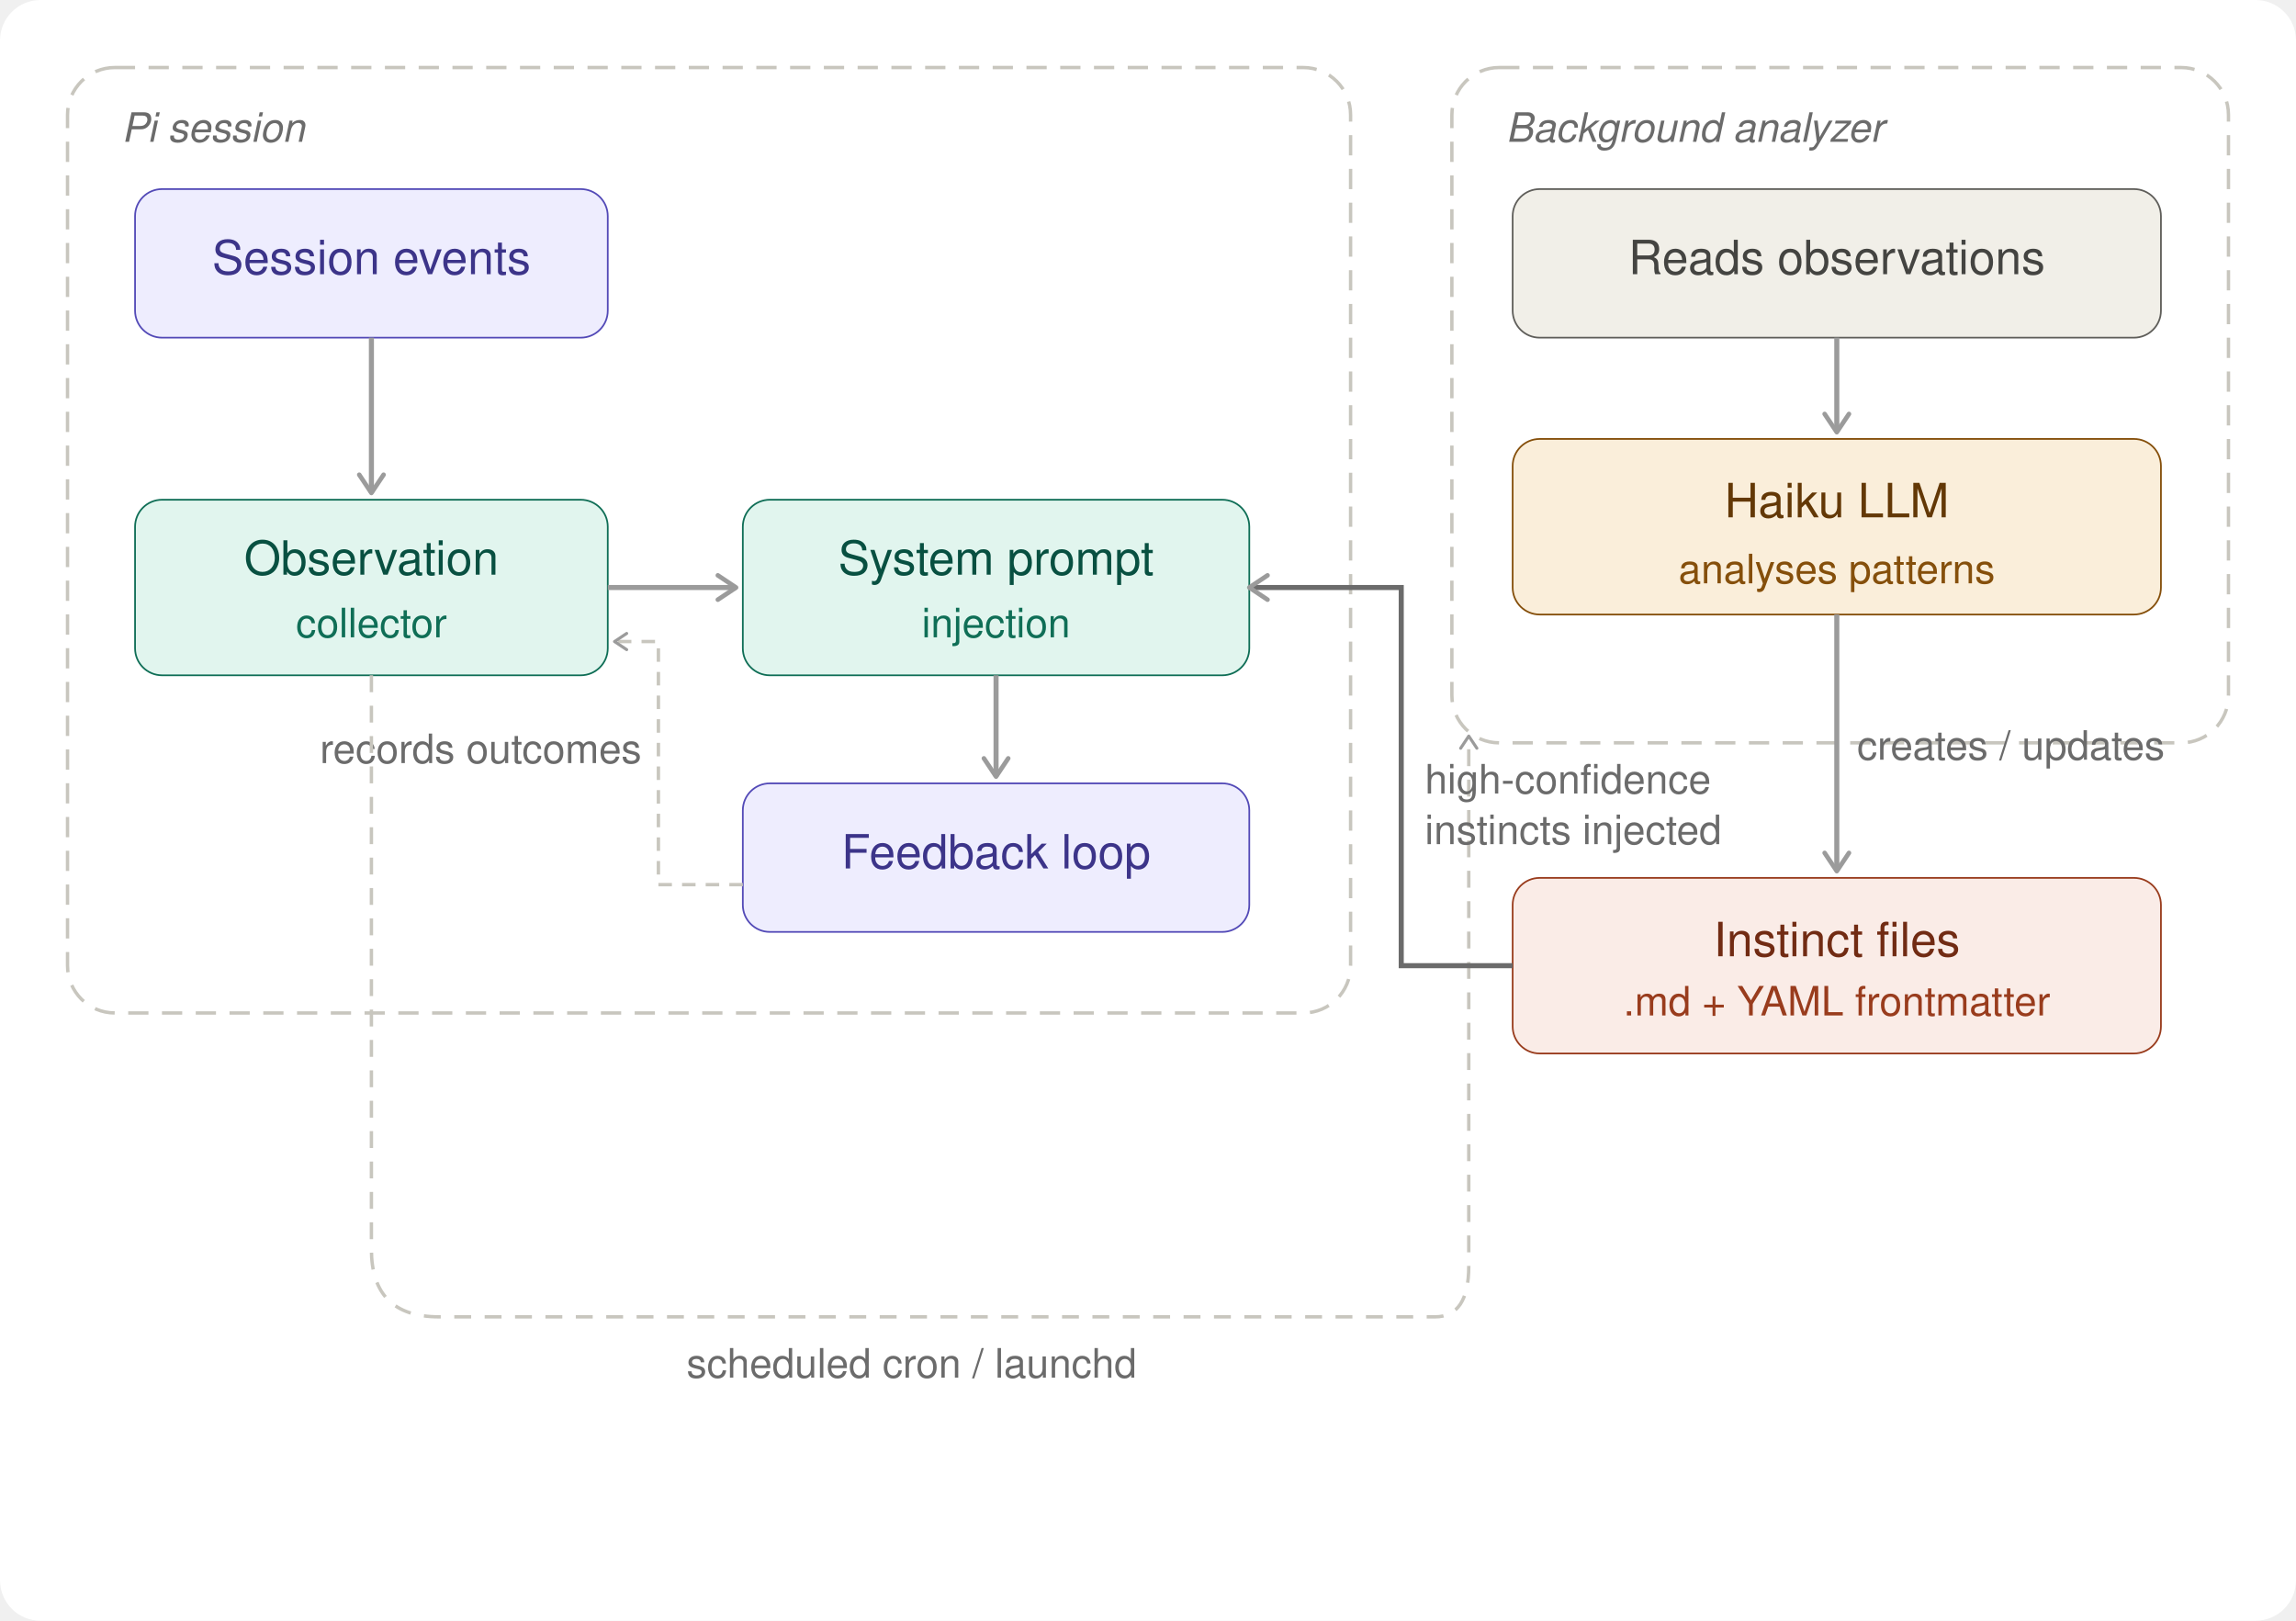
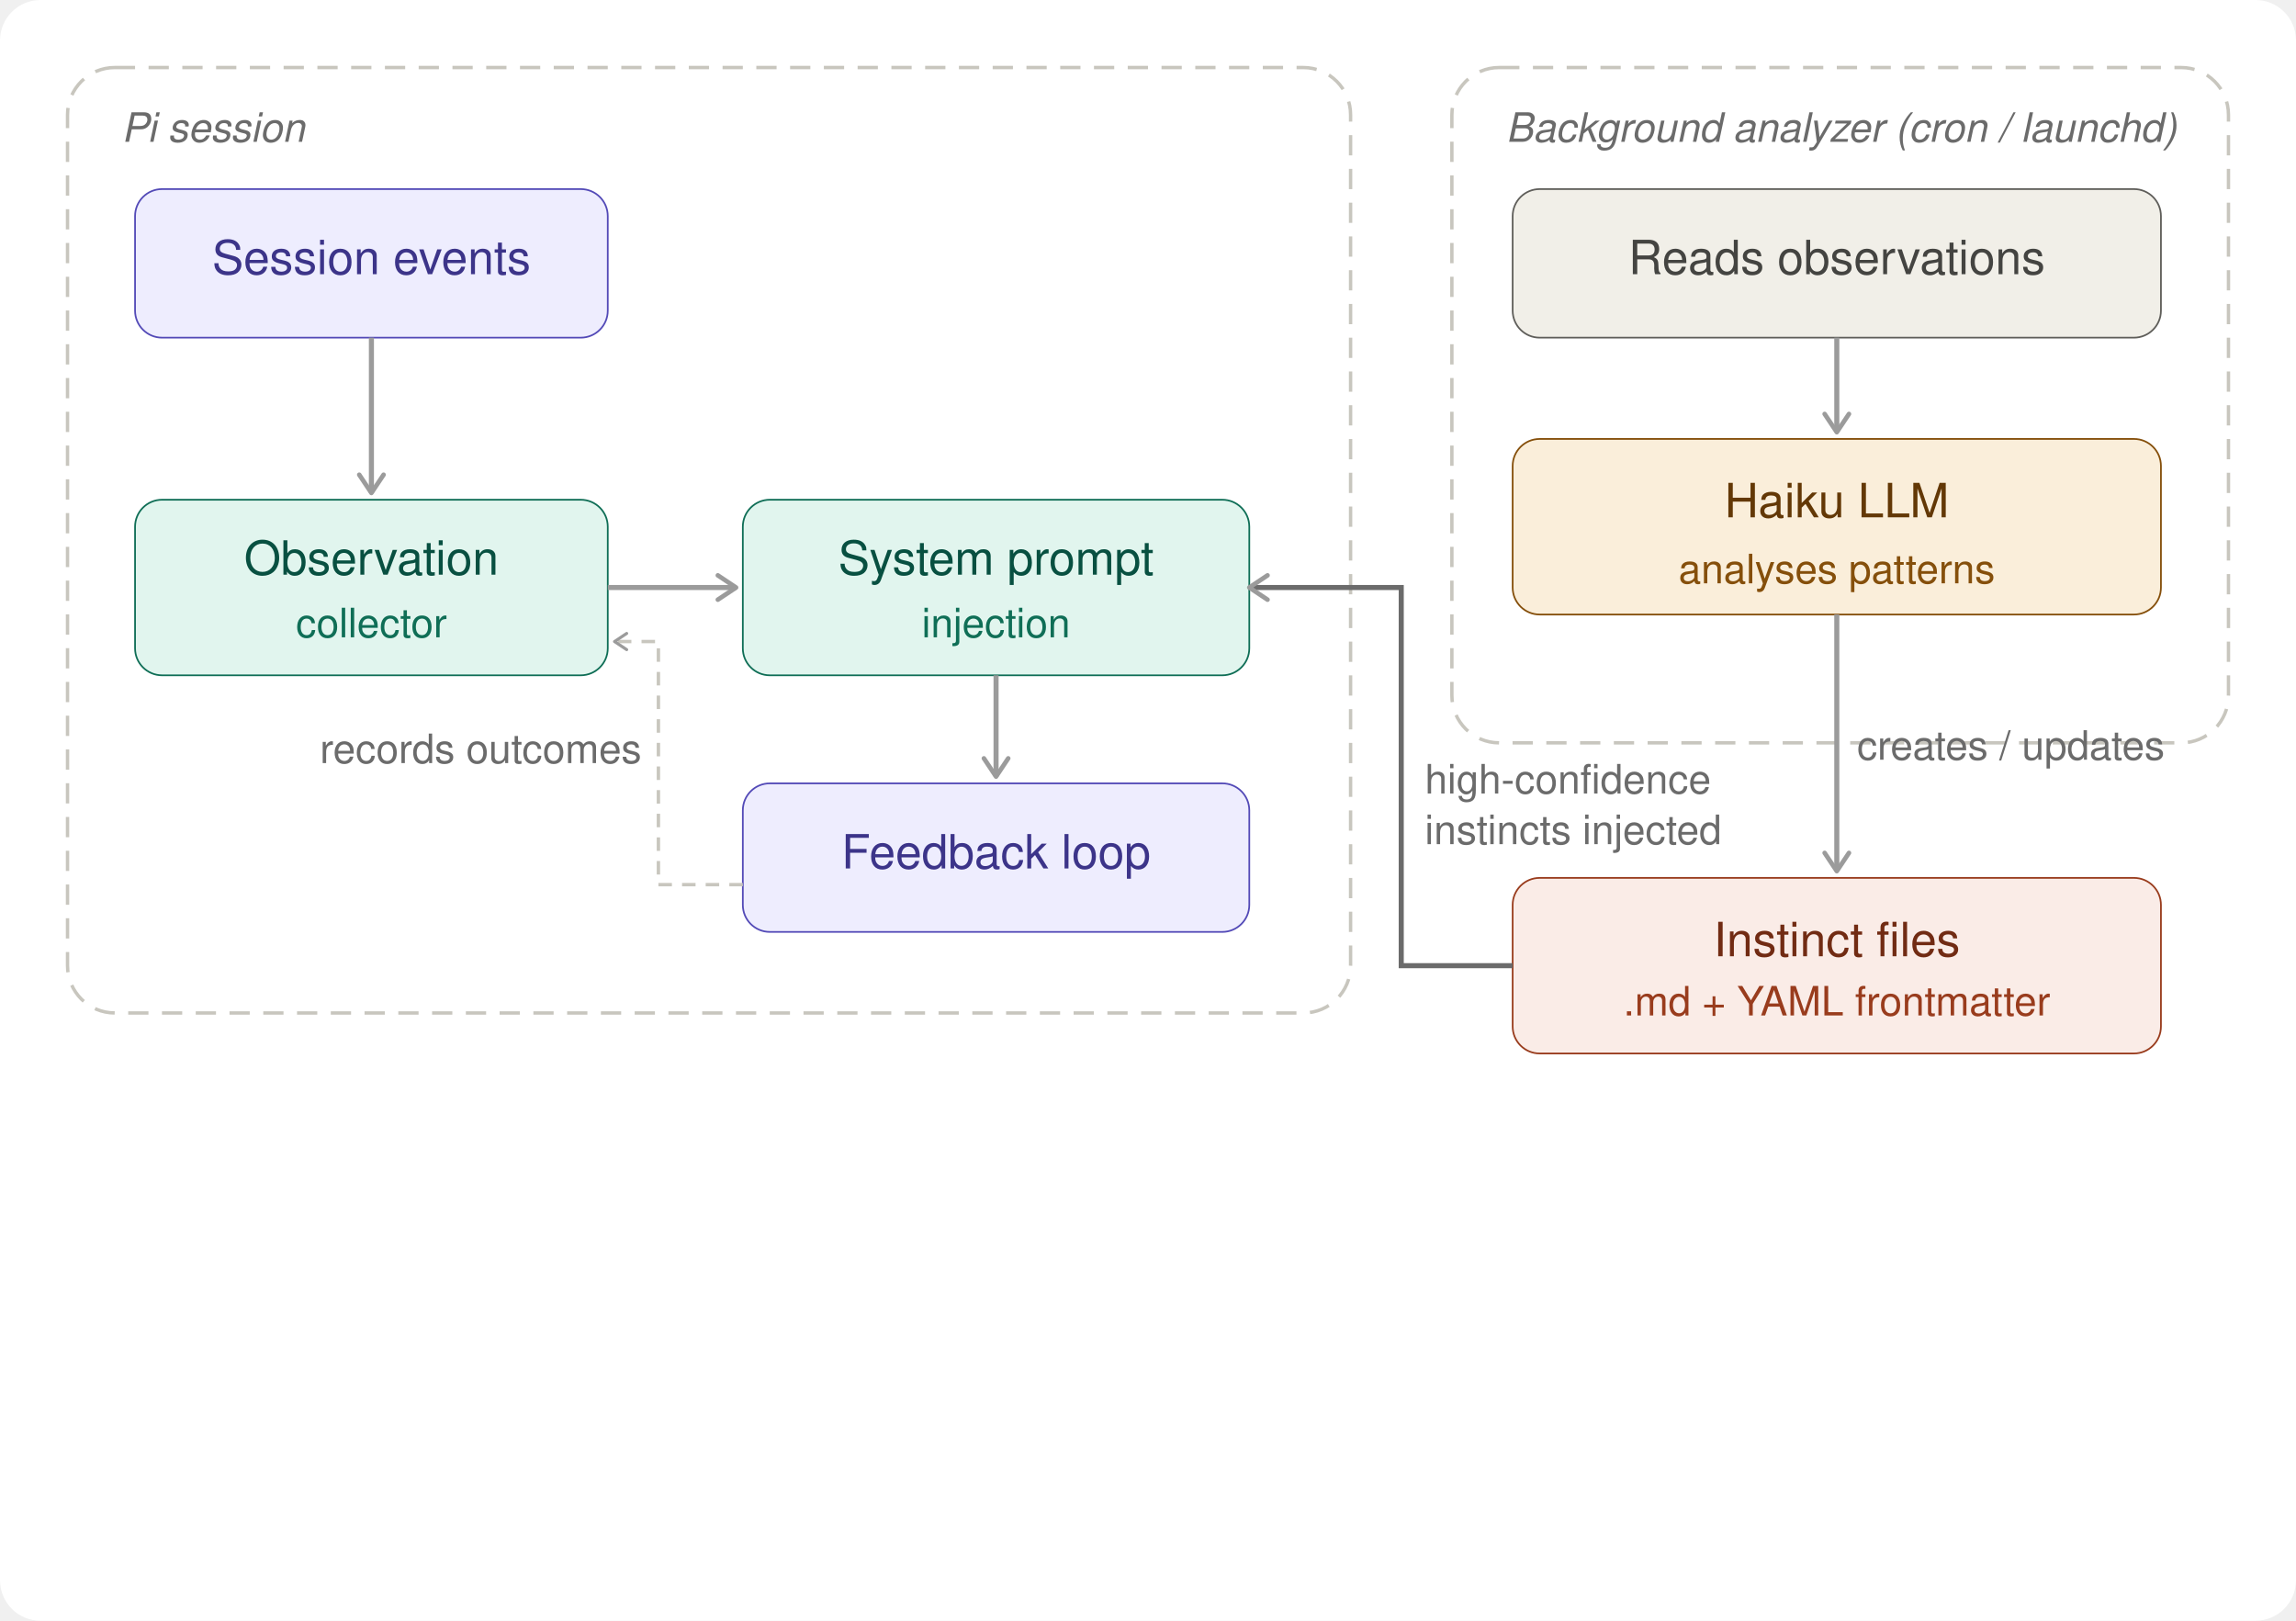
<svg xmlns="http://www.w3.org/2000/svg" width="100%" viewBox="0 0 680 480">
  <defs>
    <style>
    text { font-family: -apple-system, BlinkMacSystemFont, "Segoe UI", Helvetica, Arial, sans-serif; }
    .th { font-size: 14px; font-weight: 500; fill: #1a1a1a; }
    .ts { font-size: 12px; font-weight: 400; fill: #6b6b6b; }
    .arr { stroke: #9b9b9b; stroke-width: 1.5; fill: none; }
    .node { cursor: pointer; }

    /* Purple */
    .c-purple rect { fill: #EEEDFE; stroke: #534AB7; }
    .c-purple text.th { fill: #3C3489; }
    .c-purple text.ts { fill: #534AB7; }

    /* Teal */
    .c-teal rect { fill: #E1F5EE; stroke: #0F6E56; }
    .c-teal text.th { fill: #085041; }
    .c-teal text.ts { fill: #0F6E56; }

    /* Amber */
    .c-amber rect { fill: #FAEEDA; stroke: #854F0B; }
    .c-amber text.th { fill: #633806; }
    .c-amber text.ts { fill: #854F0B; }

    /* Coral */
    .c-coral rect { fill: #FAECE7; stroke: #993C1D; }
    .c-coral text.th { fill: #712B13; }
    .c-coral text.ts { fill: #993C1D; }

    /* Gray */
    .c-gray rect { fill: #F1EFE8; stroke: #5F5E5A; }
    .c-gray text.th { fill: #444441; }
    .c-gray text.ts { fill: #5F5E5A; }
  </style>
    <marker id="arrow" viewBox="0 0 10 10" refX="8" refY="5" markerWidth="6" markerHeight="6" orient="auto-start-reverse">
      <path d="M2 1L8 5L2 9" fill="none" stroke="#9b9b9b" stroke-width="1.5" stroke-linecap="round" stroke-linejoin="round" />
    </marker>
  </defs>
  <rect width="680" height="480" fill="#ffffff" rx="12" />
  <rect x="20" y="20" width="380" height="280" rx="14" fill="none" stroke="#c8c6be" stroke-width="1" stroke-dasharray="6 4" />
  <text class="ts" x="36" y="42" font-style="italic">Pi session</text>
  <g class="c-purple">
    <rect x="40" y="56" width="140" height="44" rx="8" stroke-width="0.5" />
    <text class="th" x="110" y="78" text-anchor="middle" dominant-baseline="central">Session events</text>
  </g>
  <g class="c-teal">
    <rect x="40" y="148" width="140" height="52" rx="8" stroke-width="0.5" />
    <text class="th" x="110" y="167" text-anchor="middle" dominant-baseline="central">Observation</text>
    <text class="ts" x="110" y="186" text-anchor="middle" dominant-baseline="central">collector</text>
  </g>
  <g class="c-teal">
    <rect x="220" y="148" width="150" height="52" rx="8" stroke-width="0.5" />
    <text class="th" x="295" y="167" text-anchor="middle" dominant-baseline="central">System prompt</text>
    <text class="ts" x="295" y="186" text-anchor="middle" dominant-baseline="central">injection</text>
  </g>
  <g class="c-purple">
    <rect x="220" y="232" width="150" height="44" rx="8" stroke-width="0.5" />
    <text class="th" x="295" y="254" text-anchor="middle" dominant-baseline="central">Feedback loop</text>
  </g>
  <line x1="110" y1="100" x2="110" y2="146" stroke="#9b9b9b" stroke-width="1.5" fill="none" marker-end="url(#arrow)" />
  <line x1="180" y1="174" x2="218" y2="174" stroke="#9b9b9b" stroke-width="1.5" fill="none" marker-end="url(#arrow)" />
  <line x1="295" y1="200" x2="295" y2="230" stroke="#9b9b9b" stroke-width="1.5" fill="none" marker-end="url(#arrow)" />
  <path d="M220 262 L195 262 L195 190 L182 190" fill="none" stroke="#c8c6be" stroke-width="1" stroke-dasharray="4 3" marker-end="url(#arrow)" />
  <text class="ts" x="190" y="226" text-anchor="end">records outcomes</text>
  <rect x="430" y="20" width="230" height="200" rx="14" fill="none" stroke="#c8c6be" stroke-width="1" stroke-dasharray="6 4" />
-   <text class="ts" x="446" y="42" font-style="italic">Background analyzer</text>
+   <text class="ts" x="446" y="42" font-style="italic">Background analyzer (cron / launchd)</text>
  <g class="c-gray">
    <rect x="448" y="56" width="192" height="44" rx="8" stroke-width="0.5" />
    <text class="th" x="544" y="78" text-anchor="middle" dominant-baseline="central">Reads observations</text>
  </g>
  <g class="c-amber">
    <rect x="448" y="130" width="192" height="52" rx="8" stroke-width="0.5" />
    <text class="th" x="544" y="150" text-anchor="middle" dominant-baseline="central">Haiku LLM</text>
    <text class="ts" x="544" y="170" text-anchor="middle" dominant-baseline="central">analyses patterns</text>
  </g>
  <line x1="544" y1="100" x2="544" y2="128" stroke="#9b9b9b" stroke-width="1.5" fill="none" marker-end="url(#arrow)" />
  <g class="c-coral">
    <rect x="448" y="260" width="192" height="52" rx="8" stroke-width="0.5" />
    <text class="th" x="544" y="280" text-anchor="middle" dominant-baseline="central">Instinct files</text>
    <text class="ts" x="544" y="298" text-anchor="middle" dominant-baseline="central">.md + YAML frontmatter</text>
  </g>
  <line x1="544" y1="182" x2="544" y2="258" stroke="#9b9b9b" stroke-width="1.5" fill="none" marker-end="url(#arrow)" />
  <text class="ts" x="550" y="225" text-anchor="start">creates / updates</text>
-   <path d="M110 200 L110 370 Q110 390 130 390 L425 390 Q435 390 435 375 L435 218" fill="none" stroke="#c8c6be" stroke-width="1" stroke-dasharray="5 4" marker-end="url(#arrow)" />
-   <text class="ts" x="270" y="408" text-anchor="middle">scheduled cron / launchd</text>
  <path d="M448 286 L415 286 L415 174 L370 174" fill="none" stroke="#6b6b6b" stroke-width="1.5" marker-end="url(#arrow)" />
  <text class="ts" x="422" y="235" text-anchor="start">high-confidence</text>
  <text class="ts" x="422" y="250" text-anchor="start">instincts injected</text>
</svg>
